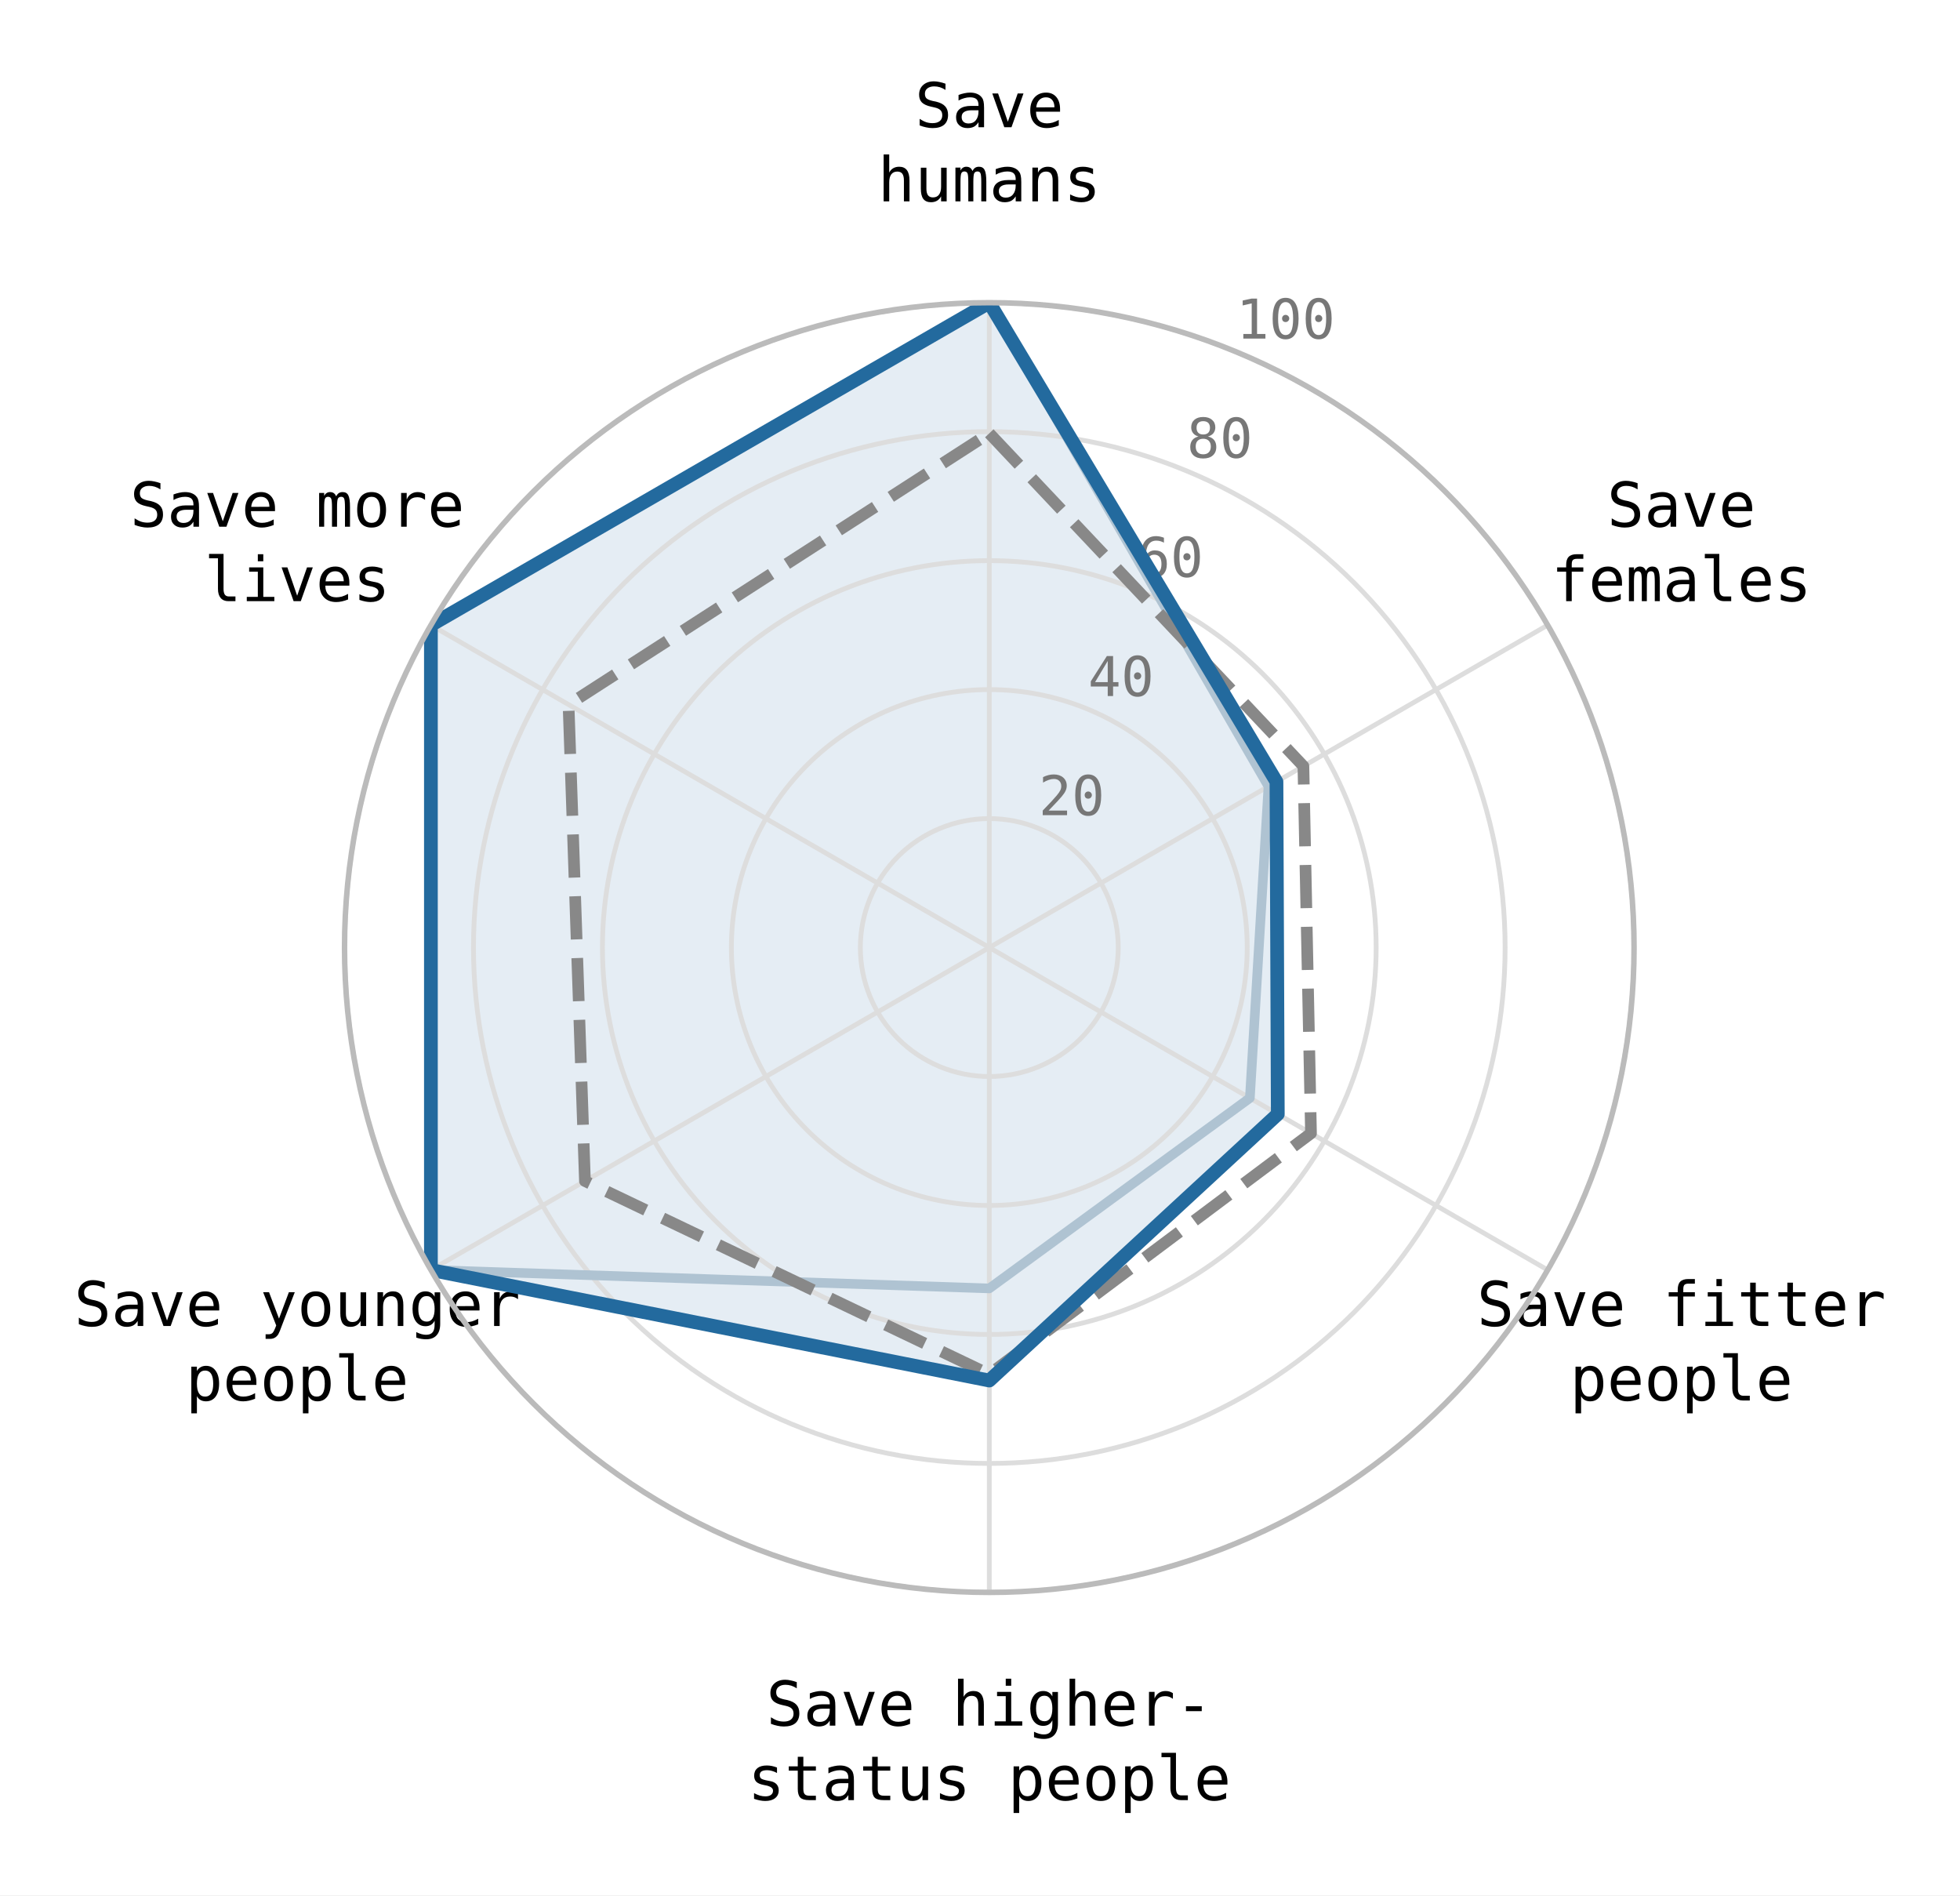
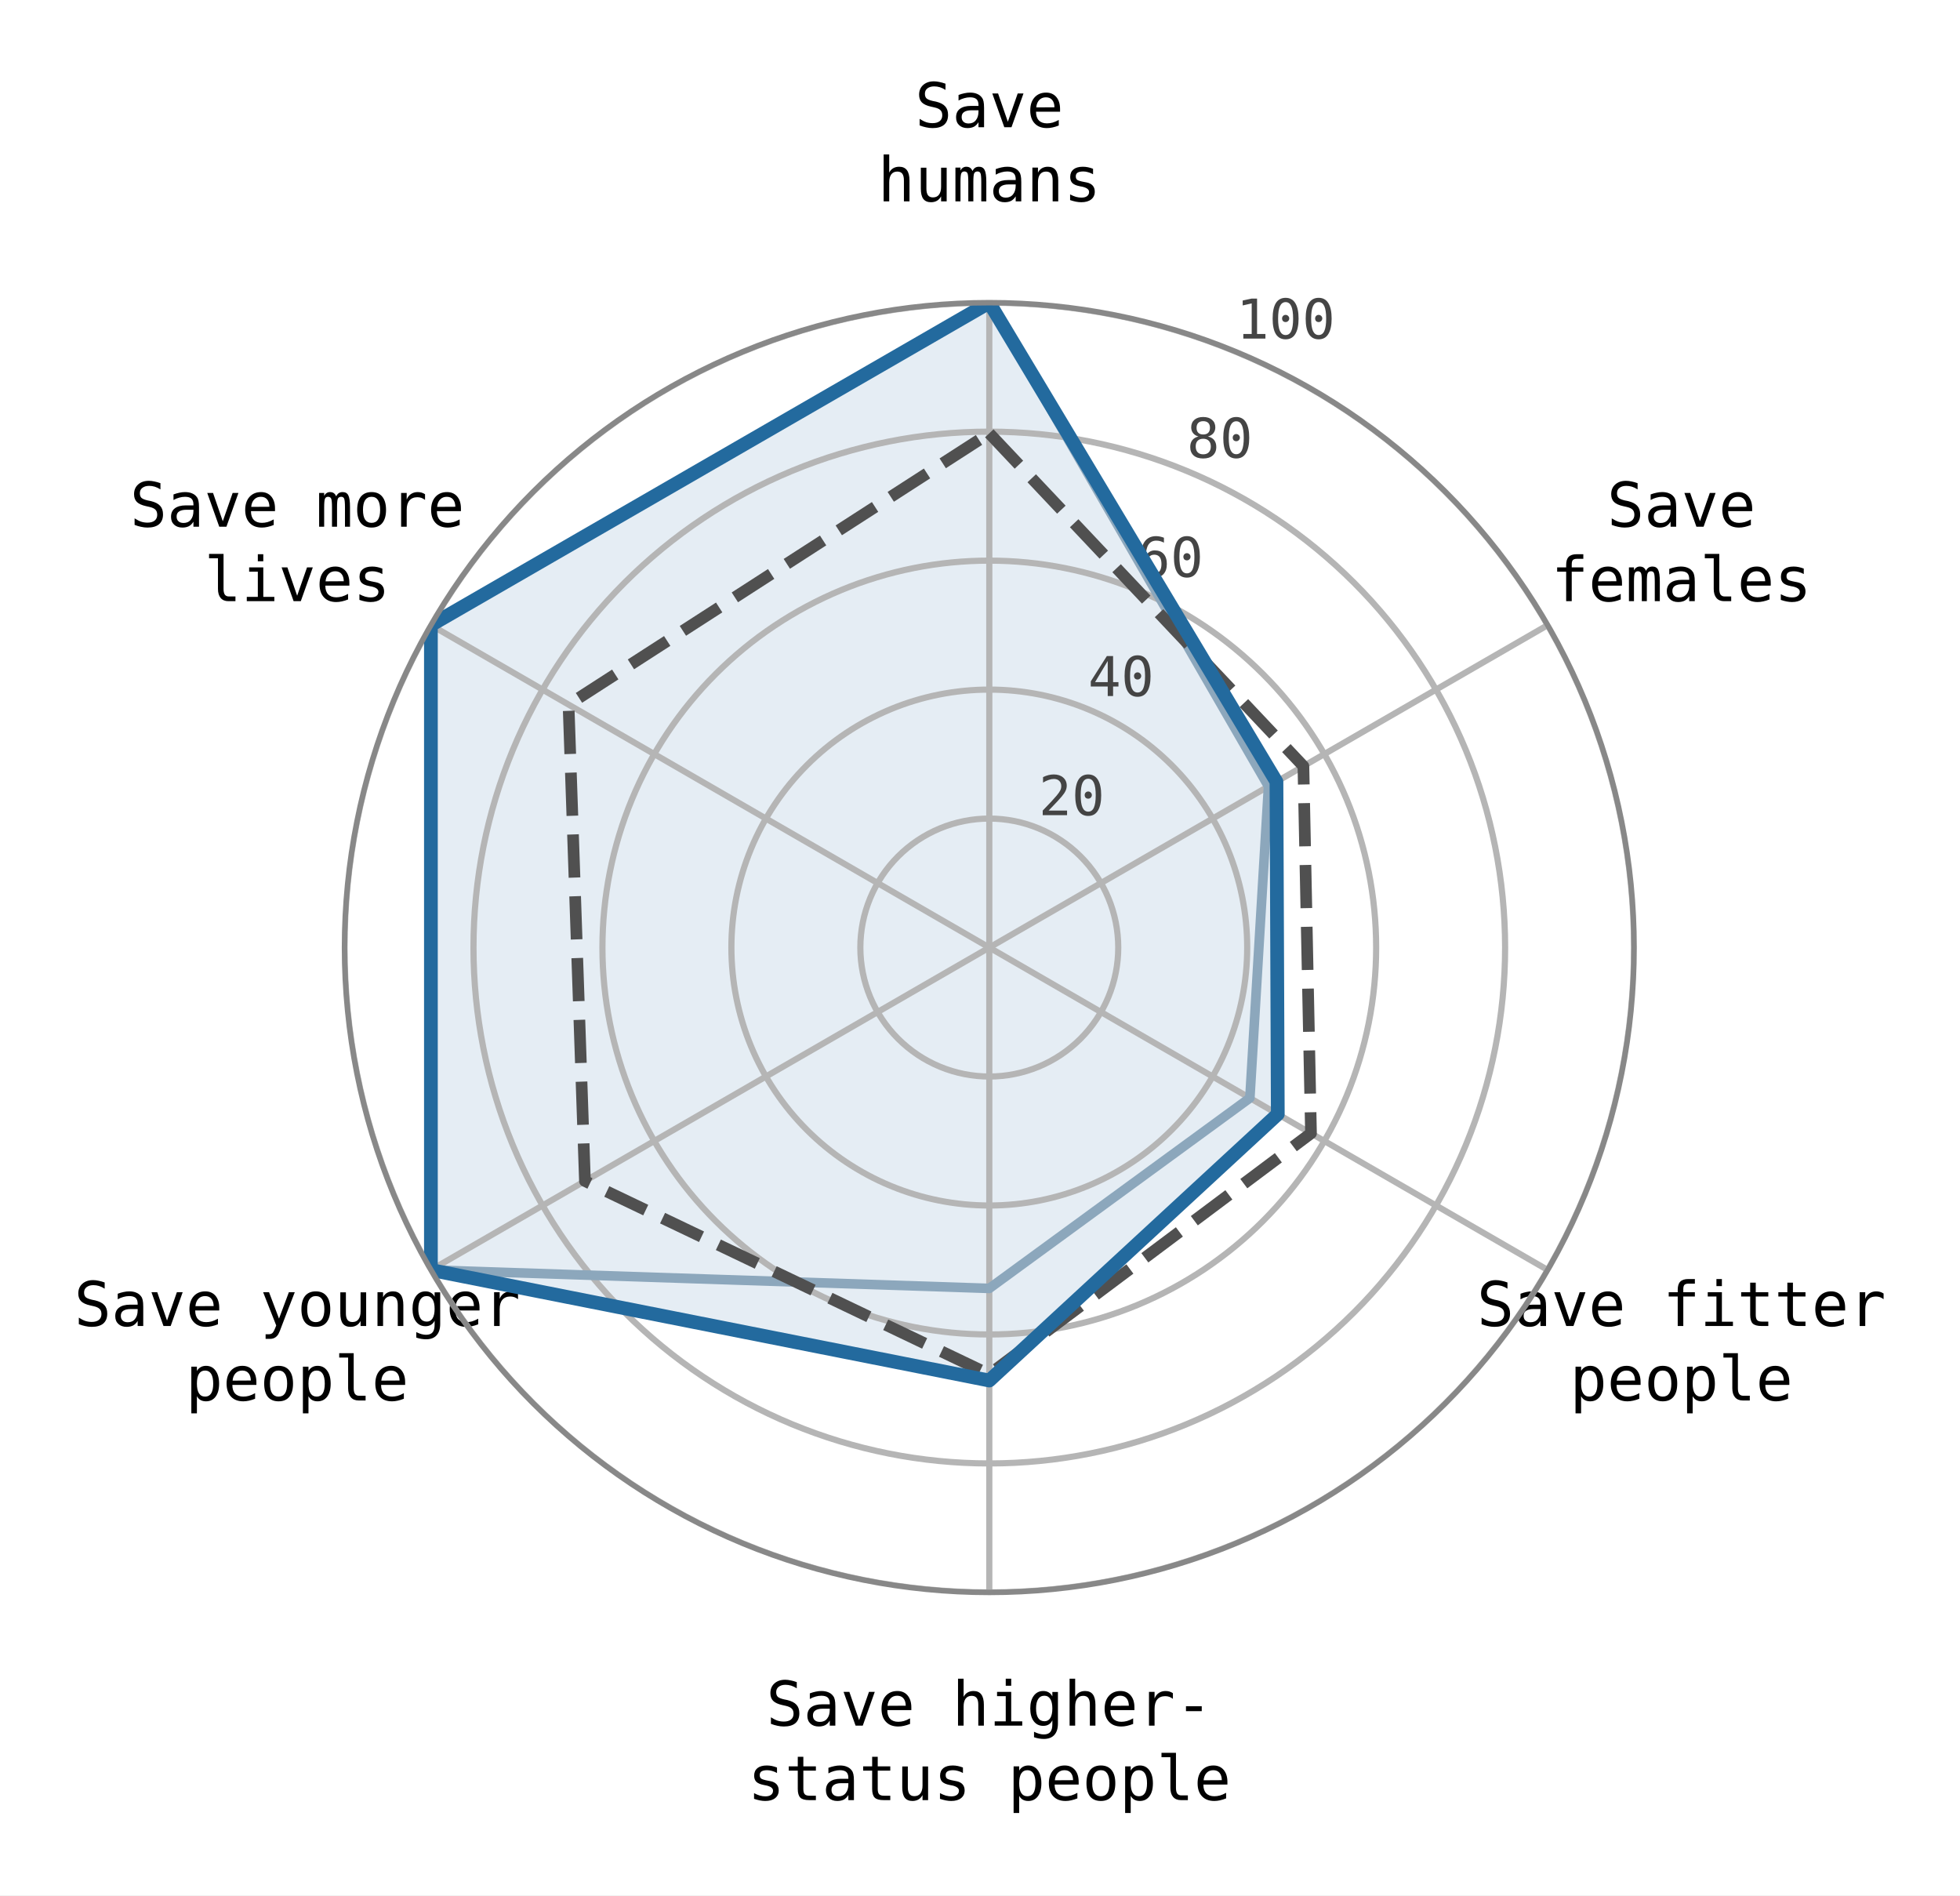
<svg xmlns="http://www.w3.org/2000/svg" width="285.625pt" height="276.148pt" viewBox="0 0 285.625 276.148" version="1.1">
  <defs>
    <style type="text/css">*{stroke-linejoin: round; stroke-linecap: butt}</style>
  </defs>
  <g id="figure_1">
    <g id="patch_1">
      <path d="M 0 276.148  L 285.625 276.148  L 285.625 0  L 0 0  z " style="fill: #ffffff" />
    </g>
    <g id="axes_1">
      <g id="patch_2">
        <path d="M 238.127 138.062  C 238.127 125.723 235.697 113.505 230.975 102.105  C 226.253 90.706 219.332 80.347 210.607 71.622  C 201.882 62.898 191.523 55.976 180.124 51.254  C 168.724 46.533 156.506 44.102 144.167 44.102  C 131.828 44.102 119.61 46.533 108.21 51.254  C 96.811 55.976 86.452 62.898 77.727 71.622  C 69.002 80.347 62.081 90.706 57.359 102.105  C 52.637 113.505 50.207 125.723 50.207 138.062  C 50.207 150.401 52.637 162.62 57.359 174.019  C 62.081 185.419 69.002 195.777 77.727 204.502  C 86.452 213.227 96.811 220.148 108.21 224.87  C 119.61 229.592 131.828 232.022 144.167 232.022  C 156.506 232.022 168.724 229.592 180.124 224.87  C 191.523 220.148 201.882 213.227 210.607 204.502  C 219.332 195.777 226.253 185.419 230.975 174.019  C 235.697 162.62 238.127 150.401 238.127 138.062  M 144.167 138.062  C 144.167 138.062 144.167 138.062 144.167 138.062  C 144.167 138.062 144.167 138.062 144.167 138.062  C 144.167 138.062 144.167 138.062 144.167 138.062  C 144.167 138.062 144.167 138.062 144.167 138.062  C 144.167 138.062 144.167 138.062 144.167 138.062  C 144.167 138.062 144.167 138.062 144.167 138.062  C 144.167 138.062 144.167 138.062 144.167 138.062  C 144.167 138.062 144.167 138.062 144.167 138.062  C 144.167 138.062 144.167 138.062 144.167 138.062  C 144.167 138.062 144.167 138.062 144.167 138.062  C 144.167 138.062 144.167 138.062 144.167 138.062  C 144.167 138.062 144.167 138.062 144.167 138.062  C 144.167 138.062 144.167 138.062 144.167 138.062  C 144.167 138.062 144.167 138.062 144.167 138.062  C 144.167 138.062 144.167 138.062 144.167 138.062  C 144.167 138.062 144.167 138.062 144.167 138.062  z " style="fill: #ffffff" />
      </g>
      <g id="patch_3">
        <path d="M 144.167 44.102  L 186.015 113.901  L 186.209 162.335  L 144.167 201.15  L 62.795 185.042  L 62.795 91.082  z " clip-path="url(#p0e025d7627)" style="fill: #236a9e; opacity: 0.12; stroke: #236a9e; stroke-linejoin: miter" />
      </g>
      <g id="matplotlib.axis_1">
        <g id="xtick_1">
          <g id="line2d_1">
-             <path d="M 144.167 138.062  L 144.167 44.102  " clip-path="url(#p0e025d7627)" style="fill: none; stroke: #dddddd; stroke-width: 0.7; stroke-linecap: square" />
+             <path d="M 144.167 138.062  L 144.167 44.102  " clip-path="url(#p0e025d7627)" style="fill: none; stroke: #b5b5b5; stroke-width: 0.9; stroke-linecap: square" />
          </g>
          <g id="text_1">
            <text style="font-size: 9px; font-family: Menlo, Consolas, monospace" transform="translate(133.3304 18.53877)">Save</text>
            <text style="font-size: 9px; font-family: Menlo, Consolas, monospace" transform="translate(127.9122 29.34123)">humans</text>
          </g>
        </g>
        <g id="xtick_2">
          <g id="line2d_2">
-             <path d="M 144.167 138.062  L 225.539 91.082  " clip-path="url(#p0e025d7627)" style="fill: none; stroke: #dddddd; stroke-width: 0.7; stroke-linecap: square" />
+             <path d="M 144.167 138.062  L 225.539 91.082  " clip-path="url(#p0e025d7627)" style="fill: none; stroke: #b5b5b5; stroke-width: 0.9; stroke-linecap: square" />
          </g>
          <g id="text_2">
            <text style="font-size: 9px; font-family: Menlo, Consolas, monospace" transform="translate(234.1878 76.74486)">Save</text>
            <text style="font-size: 9px; font-family: Menlo, Consolas, monospace" transform="translate(226.0603 87.59514)">females</text>
          </g>
        </g>
        <g id="xtick_3">
          <g id="line2d_3">
-             <path d="M 144.167 138.062  L 225.539 185.042  " clip-path="url(#p0e025d7627)" style="fill: none; stroke: #dddddd; stroke-width: 0.7; stroke-linecap: square" />
+             <path d="M 144.167 138.062  L 225.539 185.042  " clip-path="url(#p0e025d7627)" style="fill: none; stroke: #b5b5b5; stroke-width: 0.9; stroke-linecap: square" />
          </g>
          <g id="text_3">
            <text style="font-size: 9px; font-family: Menlo, Consolas, monospace" transform="translate(215.2238 193.2052)">Save fitter</text>
            <text style="font-size: 9px; font-family: Menlo, Consolas, monospace" transform="translate(228.7695 204.0555)">people</text>
          </g>
        </g>
        <g id="xtick_4">
          <g id="line2d_4">
-             <path d="M 144.167 138.062  L 144.167 232.022  " clip-path="url(#p0e025d7627)" style="fill: none; stroke: #dddddd; stroke-width: 0.7; stroke-linecap: square" />
+             <path d="M 144.167 138.062  L 144.167 232.022  " clip-path="url(#p0e025d7627)" style="fill: none; stroke: #b5b5b5; stroke-width: 0.9; stroke-linecap: square" />
          </g>
          <g id="text_4">
            <text style="font-size: 9px; font-family: Menlo, Consolas, monospace" transform="translate(111.6573 251.4352)">Save higher-</text>
            <text style="font-size: 9px; font-family: Menlo, Consolas, monospace" transform="translate(108.9482 262.2855)">status people</text>
          </g>
        </g>
        <g id="xtick_5">
          <g id="line2d_5">
-             <path d="M 144.167 138.062  L 62.795 185.042  " clip-path="url(#p0e025d7627)" style="fill: none; stroke: #dddddd; stroke-width: 0.7; stroke-linecap: square" />
+             <path d="M 144.167 138.062  L 62.795 185.042  " clip-path="url(#p0e025d7627)" style="fill: none; stroke: #b5b5b5; stroke-width: 0.9; stroke-linecap: square" />
          </g>
          <g id="text_5">
            <text style="font-size: 9px; font-family: Menlo, Consolas, monospace" transform="translate(10.8 193.2049)">Save younger</text>
            <text style="font-size: 9px; font-family: Menlo, Consolas, monospace" transform="translate(27.05484 204.0551)">people</text>
          </g>
        </g>
        <g id="xtick_6">
          <g id="line2d_6">
-             <path d="M 144.167 138.062  L 62.795 91.082  " clip-path="url(#p0e025d7627)" style="fill: none; stroke: #dddddd; stroke-width: 0.7; stroke-linecap: square" />
+             <path d="M 144.167 138.062  L 62.795 91.082  " clip-path="url(#p0e025d7627)" style="fill: none; stroke: #b5b5b5; stroke-width: 0.9; stroke-linecap: square" />
          </g>
          <g id="text_6">
            <text style="font-size: 9px; font-family: Menlo, Consolas, monospace" transform="translate(18.92742 76.74486)">Save more</text>
            <text style="font-size: 9px; font-family: Menlo, Consolas, monospace" transform="translate(29.76398 87.59514)">lives</text>
          </g>
        </g>
      </g>
      <g id="matplotlib.axis_2">
        <g id="ytick_1">
          <g id="line2d_7">
-             <path d="M 144.167 119.27  C 146.635 119.27 149.078 119.756 151.358 120.701  C 153.638 121.645 155.71 123.029 157.455 124.774  C 159.2 126.519 160.584 128.591 161.529 130.871  C 162.473 133.151 162.959 135.594 162.959 138.062  C 162.959 140.53 162.473 142.974 161.529 145.253  C 160.584 147.533 159.2 149.605 157.455 151.35  C 155.71 153.095 153.638 154.479 151.358 155.424  C 149.078 156.368 146.635 156.854 144.167 156.854  C 141.699 156.854 139.256 156.368 136.976 155.424  C 134.696 154.479 132.624 153.095 130.879 151.35  C 129.134 149.605 127.75 147.533 126.805 145.253  C 125.861 142.974 125.375 140.53 125.375 138.062  C 125.375 135.594 125.861 133.151 126.805 130.871  C 127.75 128.591 129.134 126.519 130.879 124.774  C 132.624 123.029 134.696 121.645 136.976 120.701  C 139.256 119.756 141.699 119.27 144.167 119.27  " clip-path="url(#p0e025d7627)" style="fill: none; stroke: #dddddd; stroke-width: 0.7; stroke-linecap: square" />
+             <path d="M 144.167 119.27  C 146.635 119.27 149.078 119.756 151.358 120.701  C 153.638 121.645 155.71 123.029 157.455 124.774  C 159.2 126.519 160.584 128.591 161.529 130.871  C 162.473 133.151 162.959 135.594 162.959 138.062  C 162.959 140.53 162.473 142.974 161.529 145.253  C 160.584 147.533 159.2 149.605 157.455 151.35  C 155.71 153.095 153.638 154.479 151.358 155.424  C 149.078 156.368 146.635 156.854 144.167 156.854  C 141.699 156.854 139.256 156.368 136.976 155.424  C 134.696 154.479 132.624 153.095 130.879 151.35  C 129.134 149.605 127.75 147.533 126.805 145.253  C 125.861 142.974 125.375 140.53 125.375 138.062  C 125.375 135.594 125.861 133.151 126.805 130.871  C 127.75 128.591 129.134 126.519 130.879 124.774  C 132.624 123.029 134.696 121.645 136.976 120.701  C 139.256 119.756 141.699 119.27 144.167 119.27  " clip-path="url(#p0e025d7627)" style="fill: none; stroke: #b5b5b5; stroke-width: 0.9; stroke-linecap: square" />
          </g>
          <g id="text_7">
-             <text style="font-size: 8px; font-family: Menlo, Consolas, monospace; text-anchor: start; fill: #777777" x="151.358" y="118.779" transform="rotate(-0 151.3584 118.7787)">20</text>
+             <text style="font-size: 8px; font-family: Menlo, Consolas, monospace; text-anchor: start; fill: #444444" x="151.358" y="118.779" transform="rotate(-0 151.3584 118.7787)">20</text>
          </g>
        </g>
        <g id="ytick_2">
          <g id="line2d_8">
-             <path d="M 144.167 100.478  C 149.102 100.478 153.99 101.45 158.55 103.339  C 163.11 105.228 167.253 107.996 170.743 111.486  C 174.233 114.976 177.001 119.12 178.89 123.679  C 180.779 128.239 181.751 133.127 181.751 138.062  C 181.751 142.998 180.779 147.885 178.89 152.445  C 177.001 157.005 174.233 161.148 170.743 164.638  C 167.253 168.128 163.11 170.896 158.55 172.785  C 153.99 174.674 149.102 175.646 144.167 175.646  C 139.232 175.646 134.344 174.674 129.784 172.785  C 125.224 170.896 121.081 168.128 117.591 164.638  C 114.101 161.148 111.333 157.005 109.444 152.445  C 107.555 147.885 106.583 142.998 106.583 138.062  C 106.583 133.127 107.555 128.239 109.444 123.679  C 111.333 119.12 114.101 114.976 117.591 111.486  C 121.081 107.996 125.224 105.228 129.784 103.339  C 134.344 101.45 139.232 100.478 144.167 100.478  " clip-path="url(#p0e025d7627)" style="fill: none; stroke: #dddddd; stroke-width: 0.7; stroke-linecap: square" />
+             <path d="M 144.167 100.478  C 149.102 100.478 153.99 101.45 158.55 103.339  C 163.11 105.228 167.253 107.996 170.743 111.486  C 174.233 114.976 177.001 119.12 178.89 123.679  C 180.779 128.239 181.751 133.127 181.751 138.062  C 181.751 142.998 180.779 147.885 178.89 152.445  C 177.001 157.005 174.233 161.148 170.743 164.638  C 167.253 168.128 163.11 170.896 158.55 172.785  C 153.99 174.674 149.102 175.646 144.167 175.646  C 139.232 175.646 134.344 174.674 129.784 172.785  C 125.224 170.896 121.081 168.128 117.591 164.638  C 114.101 161.148 111.333 157.005 109.444 152.445  C 107.555 147.885 106.583 142.998 106.583 138.062  C 106.583 133.127 107.555 128.239 109.444 123.679  C 111.333 119.12 114.101 114.976 117.591 111.486  C 121.081 107.996 125.224 105.228 129.784 103.339  C 134.344 101.45 139.232 100.478 144.167 100.478  " clip-path="url(#p0e025d7627)" style="fill: none; stroke: #b5b5b5; stroke-width: 0.9; stroke-linecap: square" />
          </g>
          <g id="text_8">
-             <text style="font-size: 8px; font-family: Menlo, Consolas, monospace; text-anchor: start; fill: #777777" x="158.55" y="101.417" transform="rotate(-0 158.5498 101.4171)">40</text>
+             <text style="font-size: 8px; font-family: Menlo, Consolas, monospace; text-anchor: start; fill: #444444" x="158.55" y="101.417" transform="rotate(-0 158.5498 101.4171)">40</text>
          </g>
        </g>
        <g id="ytick_3">
          <g id="line2d_9">
-             <path d="M 144.167 81.686  C 151.57 81.686 158.901 83.144 165.741 85.977  C 172.581 88.811 178.796 92.963 184.031 98.198  C 189.266 103.433 193.419 109.648 196.252 116.488  C 199.085 123.328 200.543 130.659 200.543 138.062  C 200.543 145.465 199.085 152.797 196.252 159.636  C 193.419 166.476 189.266 172.691 184.031 177.926  C 178.796 183.161 172.581 187.314 165.741 190.147  C 158.901 192.98 151.57 194.438 144.167 194.438  C 136.764 194.438 129.433 192.98 122.593 190.147  C 115.753 187.314 109.538 183.161 104.303 177.926  C 99.068 172.691 94.915 166.476 92.082 159.636  C 89.249 152.797 87.791 145.465 87.791 138.062  C 87.791 130.659 89.249 123.328 92.082 116.488  C 94.915 109.648 99.068 103.433 104.303 98.198  C 109.538 92.963 115.753 88.811 122.593 85.977  C 129.433 83.144 136.764 81.686 144.167 81.686  " clip-path="url(#p0e025d7627)" style="fill: none; stroke: #dddddd; stroke-width: 0.7; stroke-linecap: square" />
+             <path d="M 144.167 81.686  C 151.57 81.686 158.901 83.144 165.741 85.977  C 172.581 88.811 178.796 92.963 184.031 98.198  C 189.266 103.433 193.419 109.648 196.252 116.488  C 199.085 123.328 200.543 130.659 200.543 138.062  C 200.543 145.465 199.085 152.797 196.252 159.636  C 193.419 166.476 189.266 172.691 184.031 177.926  C 178.796 183.161 172.581 187.314 165.741 190.147  C 158.901 192.98 151.57 194.438 144.167 194.438  C 136.764 194.438 129.433 192.98 122.593 190.147  C 115.753 187.314 109.538 183.161 104.303 177.926  C 99.068 172.691 94.915 166.476 92.082 159.636  C 89.249 152.797 87.791 145.465 87.791 138.062  C 87.791 130.659 89.249 123.328 92.082 116.488  C 94.915 109.648 99.068 103.433 104.303 98.198  C 109.538 92.963 115.753 88.811 122.593 85.977  C 129.433 83.144 136.764 81.686 144.167 81.686  " clip-path="url(#p0e025d7627)" style="fill: none; stroke: #b5b5b5; stroke-width: 0.9; stroke-linecap: square" />
          </g>
          <g id="text_9">
-             <text style="font-size: 8px; font-family: Menlo, Consolas, monospace; text-anchor: start; fill: #777777" x="165.741" y="84.056" transform="rotate(-0 165.7412 84.0556)">60</text>
+             <text style="font-size: 8px; font-family: Menlo, Consolas, monospace; text-anchor: start; fill: #444444" x="165.741" y="84.056" transform="rotate(-0 165.7412 84.0556)">60</text>
          </g>
        </g>
        <g id="ytick_4">
          <g id="line2d_10">
-             <path d="M 144.167 62.894  C 154.038 62.894 163.813 64.838 172.933 68.616  C 182.052 72.393 190.339 77.93 197.319 84.91  C 204.299 91.89 209.836 100.177 213.613 109.297  C 217.391 118.416 219.335 128.191 219.335 138.062  C 219.335 147.933 217.391 157.708 213.613 166.828  C 209.836 175.947 204.299 184.234 197.319 191.214  C 190.339 198.194 182.052 203.731 172.933 207.508  C 163.813 211.286 154.038 213.23 144.167 213.23  C 134.296 213.23 124.521 211.286 115.401 207.508  C 106.282 203.731 97.995 198.194 91.015 191.214  C 84.035 184.234 78.498 175.947 74.721 166.828  C 70.943 157.708 68.999 147.933 68.999 138.062  C 68.999 128.191 70.943 118.416 74.721 109.297  C 78.498 100.177 84.035 91.89 91.015 84.91  C 97.995 77.93 106.282 72.393 115.401 68.616  C 124.521 64.838 134.296 62.894 144.167 62.894  " clip-path="url(#p0e025d7627)" style="fill: none; stroke: #dddddd; stroke-width: 0.7; stroke-linecap: square" />
+             <path d="M 144.167 62.894  C 154.038 62.894 163.813 64.838 172.933 68.616  C 182.052 72.393 190.339 77.93 197.319 84.91  C 204.299 91.89 209.836 100.177 213.613 109.297  C 217.391 118.416 219.335 128.191 219.335 138.062  C 219.335 147.933 217.391 157.708 213.613 166.828  C 209.836 175.947 204.299 184.234 197.319 191.214  C 190.339 198.194 182.052 203.731 172.933 207.508  C 163.813 211.286 154.038 213.23 144.167 213.23  C 134.296 213.23 124.521 211.286 115.401 207.508  C 106.282 203.731 97.995 198.194 91.015 191.214  C 84.035 184.234 78.498 175.947 74.721 166.828  C 70.943 157.708 68.999 147.933 68.999 138.062  C 68.999 128.191 70.943 118.416 74.721 109.297  C 78.498 100.177 84.035 91.89 91.015 84.91  C 97.995 77.93 106.282 72.393 115.401 68.616  C 124.521 64.838 134.296 62.894 144.167 62.894  " clip-path="url(#p0e025d7627)" style="fill: none; stroke: #b5b5b5; stroke-width: 0.9; stroke-linecap: square" />
          </g>
          <g id="text_10">
-             <text style="font-size: 8px; font-family: Menlo, Consolas, monospace; text-anchor: start; fill: #777777" x="172.933" y="66.694" transform="rotate(-0 172.9326 66.69406)">80</text>
+             <text style="font-size: 8px; font-family: Menlo, Consolas, monospace; text-anchor: start; fill: #444444" x="172.933" y="66.694" transform="rotate(-0 172.9326 66.69406)">80</text>
          </g>
        </g>
        <g id="ytick_5">
          <g id="line2d_11">
-             <path d="M 144.167 44.102  C 156.506 44.102 168.724 46.533 180.124 51.254  C 191.523 55.976 201.882 62.898 210.607 71.622  C 219.332 80.347 226.253 90.706 230.975 102.105  C 235.697 113.505 238.127 125.723 238.127 138.062  C 238.127 150.401 235.697 162.62 230.975 174.019  C 226.253 185.419 219.332 195.777 210.607 204.502  C 201.882 213.227 191.523 220.148 180.124 224.87  C 168.724 229.592 156.506 232.022 144.167 232.022  C 131.828 232.022 119.61 229.592 108.21 224.87  C 96.811 220.148 86.452 213.227 77.727 204.502  C 69.002 195.777 62.081 185.419 57.359 174.019  C 52.637 162.62 50.207 150.401 50.207 138.062  C 50.207 125.723 52.637 113.505 57.359 102.105  C 62.081 90.706 69.002 80.347 77.727 71.622  C 86.452 62.898 96.811 55.976 108.21 51.254  C 119.61 46.533 131.828 44.102 144.167 44.102  " clip-path="url(#p0e025d7627)" style="fill: none; stroke: #dddddd; stroke-width: 0.7; stroke-linecap: square" />
+             <path d="M 144.167 44.102  C 156.506 44.102 168.724 46.533 180.124 51.254  C 191.523 55.976 201.882 62.898 210.607 71.622  C 219.332 80.347 226.253 90.706 230.975 102.105  C 235.697 113.505 238.127 125.723 238.127 138.062  C 238.127 150.401 235.697 162.62 230.975 174.019  C 226.253 185.419 219.332 195.777 210.607 204.502  C 201.882 213.227 191.523 220.148 180.124 224.87  C 168.724 229.592 156.506 232.022 144.167 232.022  C 131.828 232.022 119.61 229.592 108.21 224.87  C 96.811 220.148 86.452 213.227 77.727 204.502  C 69.002 195.777 62.081 185.419 57.359 174.019  C 52.637 162.62 50.207 150.401 50.207 138.062  C 50.207 125.723 52.637 113.505 57.359 102.105  C 62.081 90.706 69.002 80.347 77.727 71.622  C 86.452 62.898 96.811 55.976 108.21 51.254  C 119.61 46.533 131.828 44.102 144.167 44.102  " clip-path="url(#p0e025d7627)" style="fill: none; stroke: #b5b5b5; stroke-width: 0.9; stroke-linecap: square" />
          </g>
          <g id="text_11">
-             <text style="font-size: 8px; font-family: Menlo, Consolas, monospace; text-anchor: start; fill: #777777" x="180.124" y="49.333" transform="rotate(-0 180.1239 49.33251)">100</text>
+             <text style="font-size: 8px; font-family: Menlo, Consolas, monospace; text-anchor: start; fill: #444444" x="180.124" y="49.333" transform="rotate(-0 180.1239 49.33251)">100</text>
          </g>
        </g>
      </g>
      <g id="line2d_12">
-         <path d="M 144.167 44.102  L 184.853 114.572  L 182.14 159.986  L 144.167 187.727  L 62.795 185.042  L 62.795 91.082  L 144.167 44.102  " clip-path="url(#p0e025d7627)" style="fill: none; stroke: #afc3d2; stroke-width: 1.4; stroke-linecap: square" />
+         <path d="M 144.167 44.102  L 184.853 114.572  L 182.14 159.986  L 144.167 187.727  L 62.795 185.042  L 62.795 91.082  L 144.167 44.102  " clip-path="url(#p0e025d7627)" style="fill: none; stroke: #8ca7bc; stroke-width: 1.4; stroke-linecap: square" />
      </g>
      <g id="line2d_13">
-         <path d="M 144.167 63.134  L 189.942 111.634  L 191.048 165.129  L 144.167 200.243  L 85.241 172.083  L 82.851 102.661  L 144.167 63.134  " clip-path="url(#p0e025d7627)" style="fill: none; stroke-dasharray: 6.29,2.72; stroke-dashoffset: 0; stroke: #888888; stroke-width: 1.7" />
+         <path d="M 144.167 63.134  L 189.942 111.634  L 191.048 165.129  L 144.167 200.243  L 85.241 172.083  L 82.851 102.661  L 144.167 63.134  " clip-path="url(#p0e025d7627)" style="fill: none; stroke-dasharray: 6.29,2.72; stroke-dashoffset: 0; stroke: #505050; stroke-width: 1.7" />
      </g>
      <g id="line2d_14">
        <path d="M 144.167 44.102  L 186.015 113.901  L 186.209 162.335  L 144.167 201.15  L 62.795 185.042  L 62.795 91.082  L 144.167 44.102  " clip-path="url(#p0e025d7627)" style="fill: none; stroke: #236a9e; stroke-width: 2; stroke-linecap: square" />
      </g>
      <g id="patch_4">
-         <path d="M 144.167 44.102  C 131.828 44.102 119.61 46.533 108.21 51.254  C 96.811 55.976 86.452 62.898 77.727 71.622  C 69.002 80.347 62.081 90.706 57.359 102.105  C 52.637 113.505 50.207 125.723 50.207 138.062  C 50.207 150.401 52.637 162.62 57.359 174.019  C 62.081 185.419 69.002 195.777 77.727 204.502  C 86.452 213.227 96.811 220.148 108.21 224.87  C 119.61 229.592 131.828 232.022 144.167 232.022  C 156.506 232.022 168.724 229.592 180.124 224.87  C 191.523 220.148 201.882 213.227 210.607 204.502  C 219.332 195.777 226.253 185.419 230.975 174.019  C 235.697 162.62 238.127 150.401 238.127 138.062  C 238.127 125.723 235.697 113.505 230.975 102.105  C 226.253 90.706 219.332 80.347 210.607 71.622  C 201.882 62.898 191.523 55.976 180.124 51.254  C 168.724 46.533 156.506 44.102 144.167 44.102  " style="fill: none; stroke: #bbbbbb; stroke-width: 0.8; stroke-linejoin: miter; stroke-linecap: square" />
+         <path d="M 144.167 44.102  C 131.828 44.102 119.61 46.533 108.21 51.254  C 96.811 55.976 86.452 62.898 77.727 71.622  C 69.002 80.347 62.081 90.706 57.359 102.105  C 52.637 113.505 50.207 125.723 50.207 138.062  C 50.207 150.401 52.637 162.62 57.359 174.019  C 62.081 185.419 69.002 195.777 77.727 204.502  C 86.452 213.227 96.811 220.148 108.21 224.87  C 119.61 229.592 131.828 232.022 144.167 232.022  C 156.506 232.022 168.724 229.592 180.124 224.87  C 191.523 220.148 201.882 213.227 210.607 204.502  C 219.332 195.777 226.253 185.419 230.975 174.019  C 235.697 162.62 238.127 150.401 238.127 138.062  C 238.127 125.723 235.697 113.505 230.975 102.105  C 226.253 90.706 219.332 80.347 210.607 71.622  C 201.882 62.898 191.523 55.976 180.124 51.254  C 168.724 46.533 156.506 44.102 144.167 44.102  " style="fill: none; stroke: #888888; stroke-width: 0.8; stroke-linejoin: miter; stroke-linecap: square" />
      </g>
    </g>
  </g>
  <defs>
    <clipPath id="p0e025d7627">
      <path d="M 238.127 138.062  C 238.127 125.723 235.697 113.505 230.975 102.105  C 226.253 90.706 219.332 80.347 210.607 71.622  C 201.882 62.898 191.523 55.976 180.124 51.254  C 168.724 46.533 156.506 44.102 144.167 44.102  C 131.828 44.102 119.61 46.533 108.21 51.254  C 96.811 55.976 86.452 62.898 77.727 71.622  C 69.002 80.347 62.081 90.706 57.359 102.105  C 52.637 113.505 50.207 125.723 50.207 138.062  C 50.207 150.401 52.637 162.62 57.359 174.019  C 62.081 185.419 69.002 195.777 77.727 204.502  C 86.452 213.227 96.811 220.148 108.21 224.87  C 119.61 229.592 131.828 232.022 144.167 232.022  C 156.506 232.022 168.724 229.592 180.124 224.87  C 191.523 220.148 201.882 213.227 210.607 204.502  C 219.332 195.777 226.253 185.419 230.975 174.019  C 235.697 162.62 238.127 150.401 238.127 138.062  M 144.167 138.062  C 144.167 138.062 144.167 138.062 144.167 138.062  C 144.167 138.062 144.167 138.062 144.167 138.062  C 144.167 138.062 144.167 138.062 144.167 138.062  C 144.167 138.062 144.167 138.062 144.167 138.062  C 144.167 138.062 144.167 138.062 144.167 138.062  C 144.167 138.062 144.167 138.062 144.167 138.062  C 144.167 138.062 144.167 138.062 144.167 138.062  C 144.167 138.062 144.167 138.062 144.167 138.062  C 144.167 138.062 144.167 138.062 144.167 138.062  C 144.167 138.062 144.167 138.062 144.167 138.062  C 144.167 138.062 144.167 138.062 144.167 138.062  C 144.167 138.062 144.167 138.062 144.167 138.062  C 144.167 138.062 144.167 138.062 144.167 138.062  C 144.167 138.062 144.167 138.062 144.167 138.062  C 144.167 138.062 144.167 138.062 144.167 138.062  C 144.167 138.062 144.167 138.062 144.167 138.062  z " />
    </clipPath>
  </defs>
</svg>
